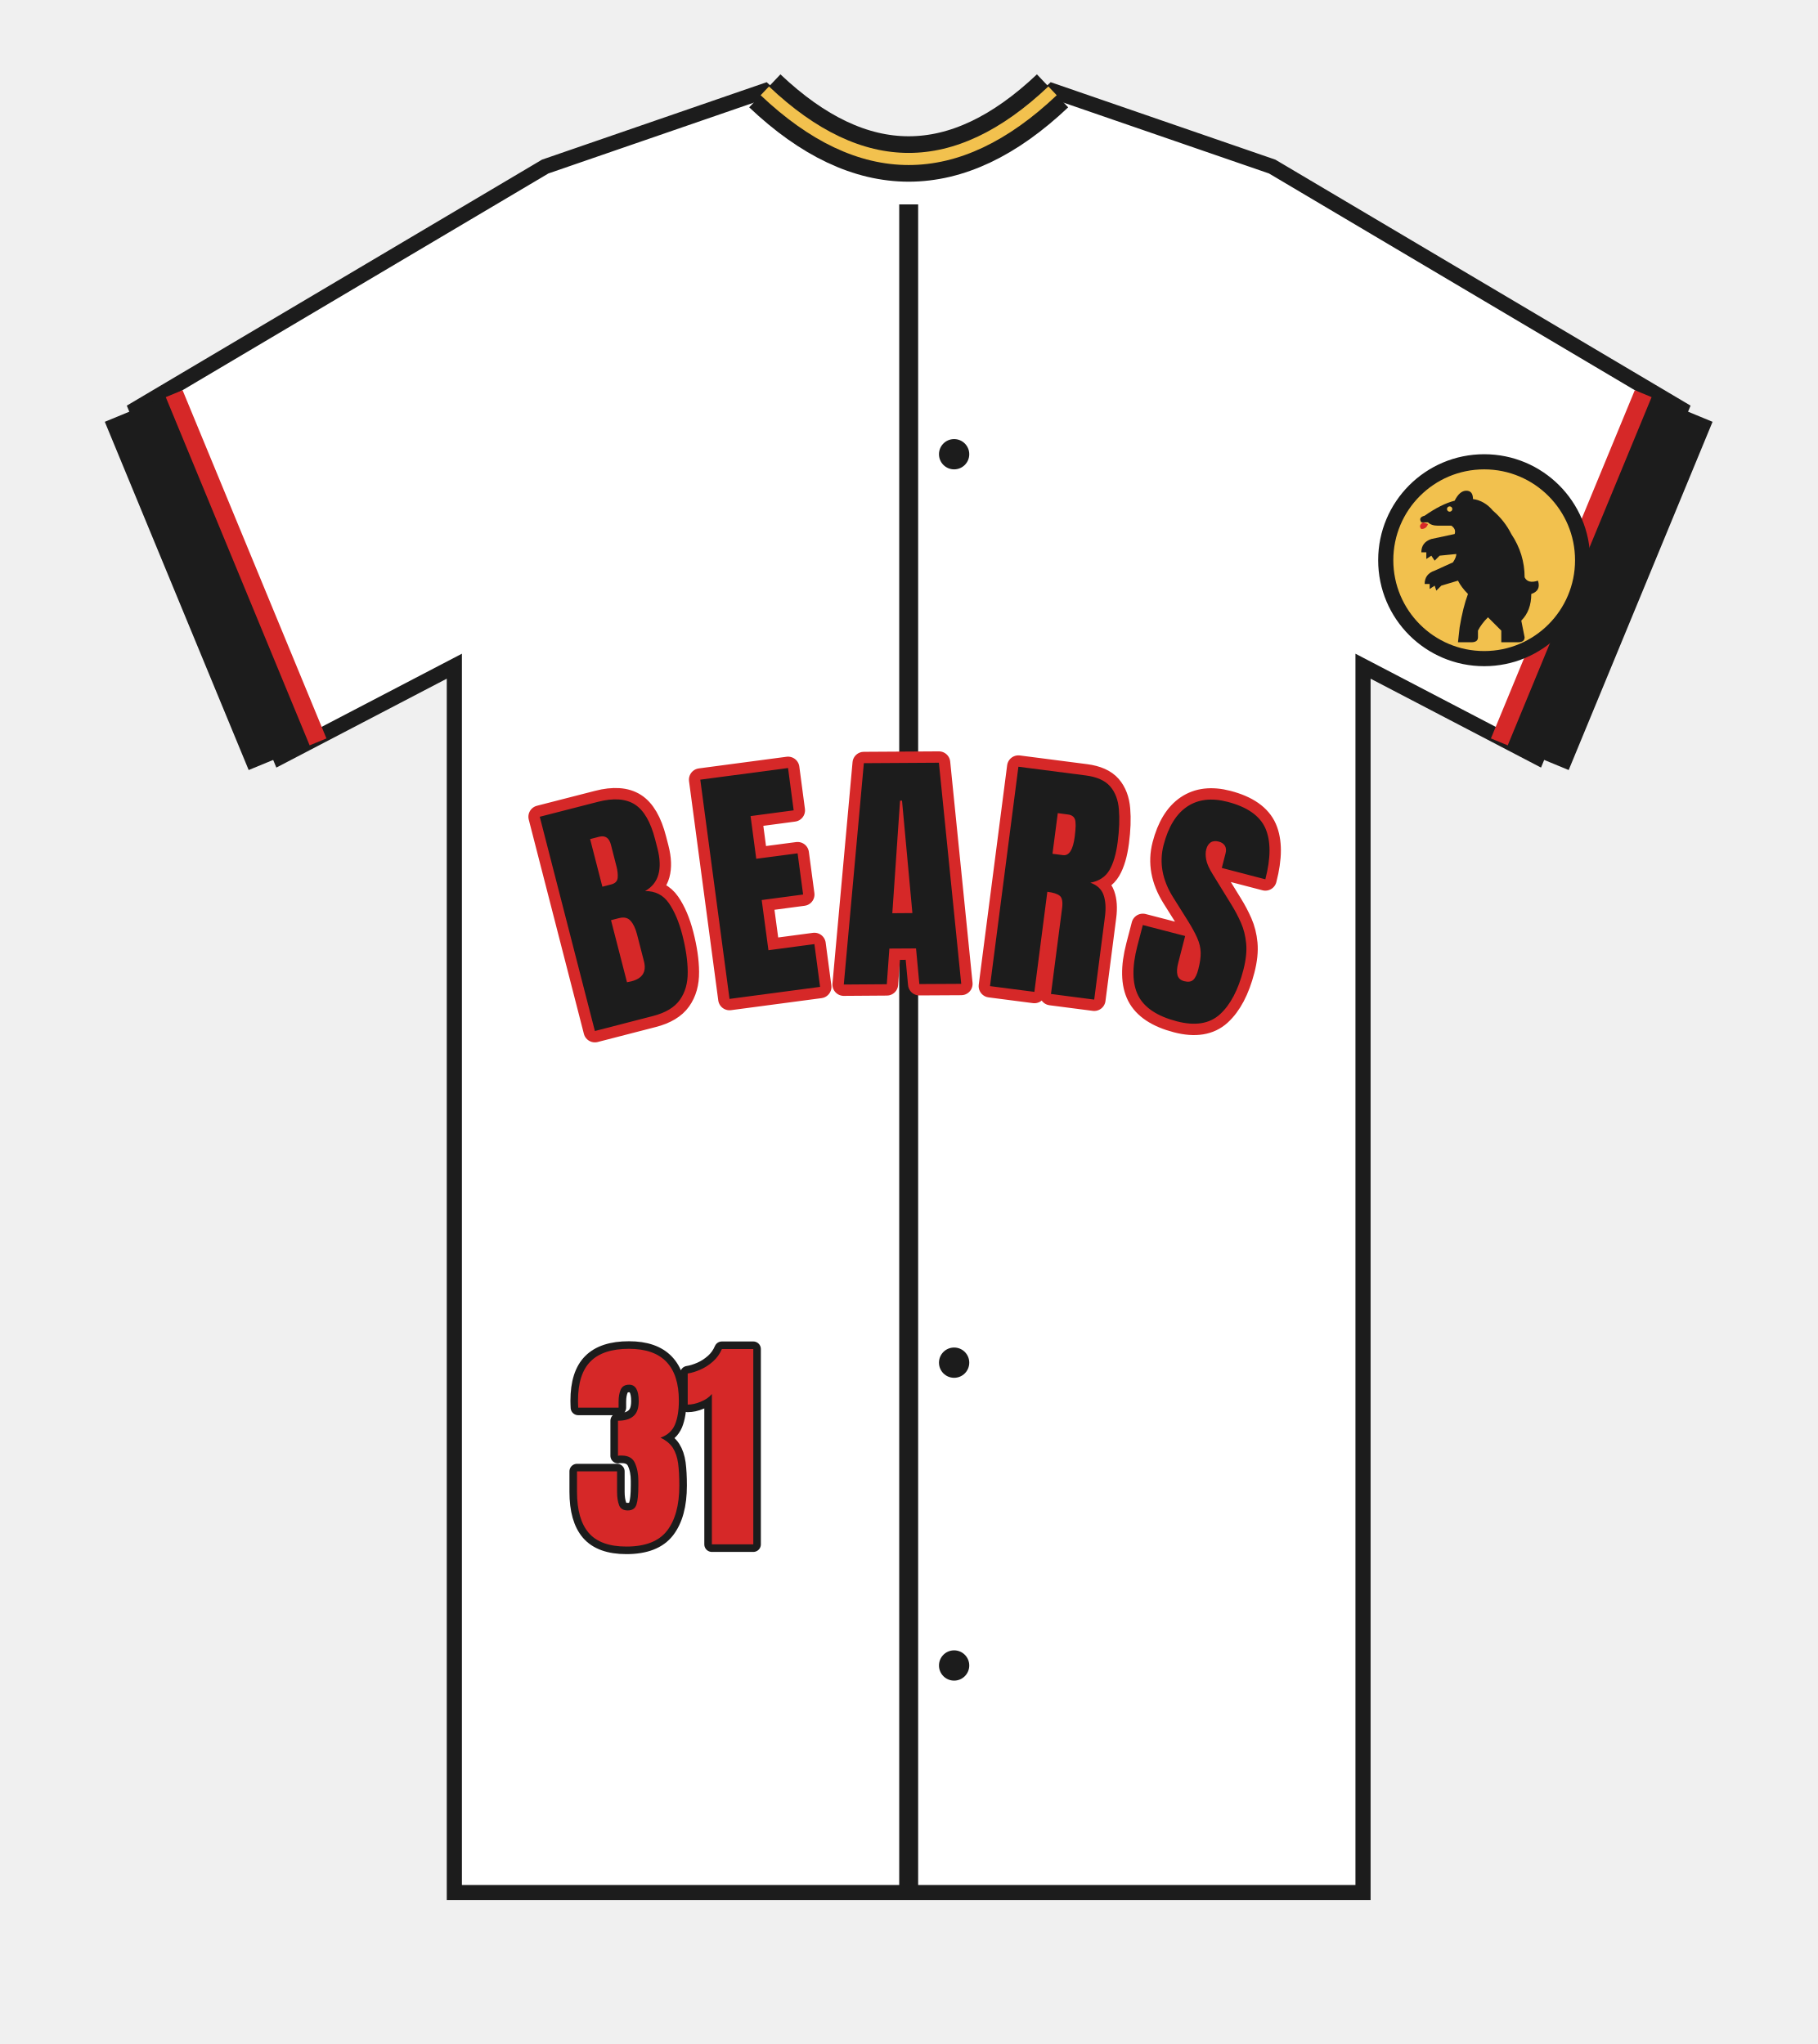
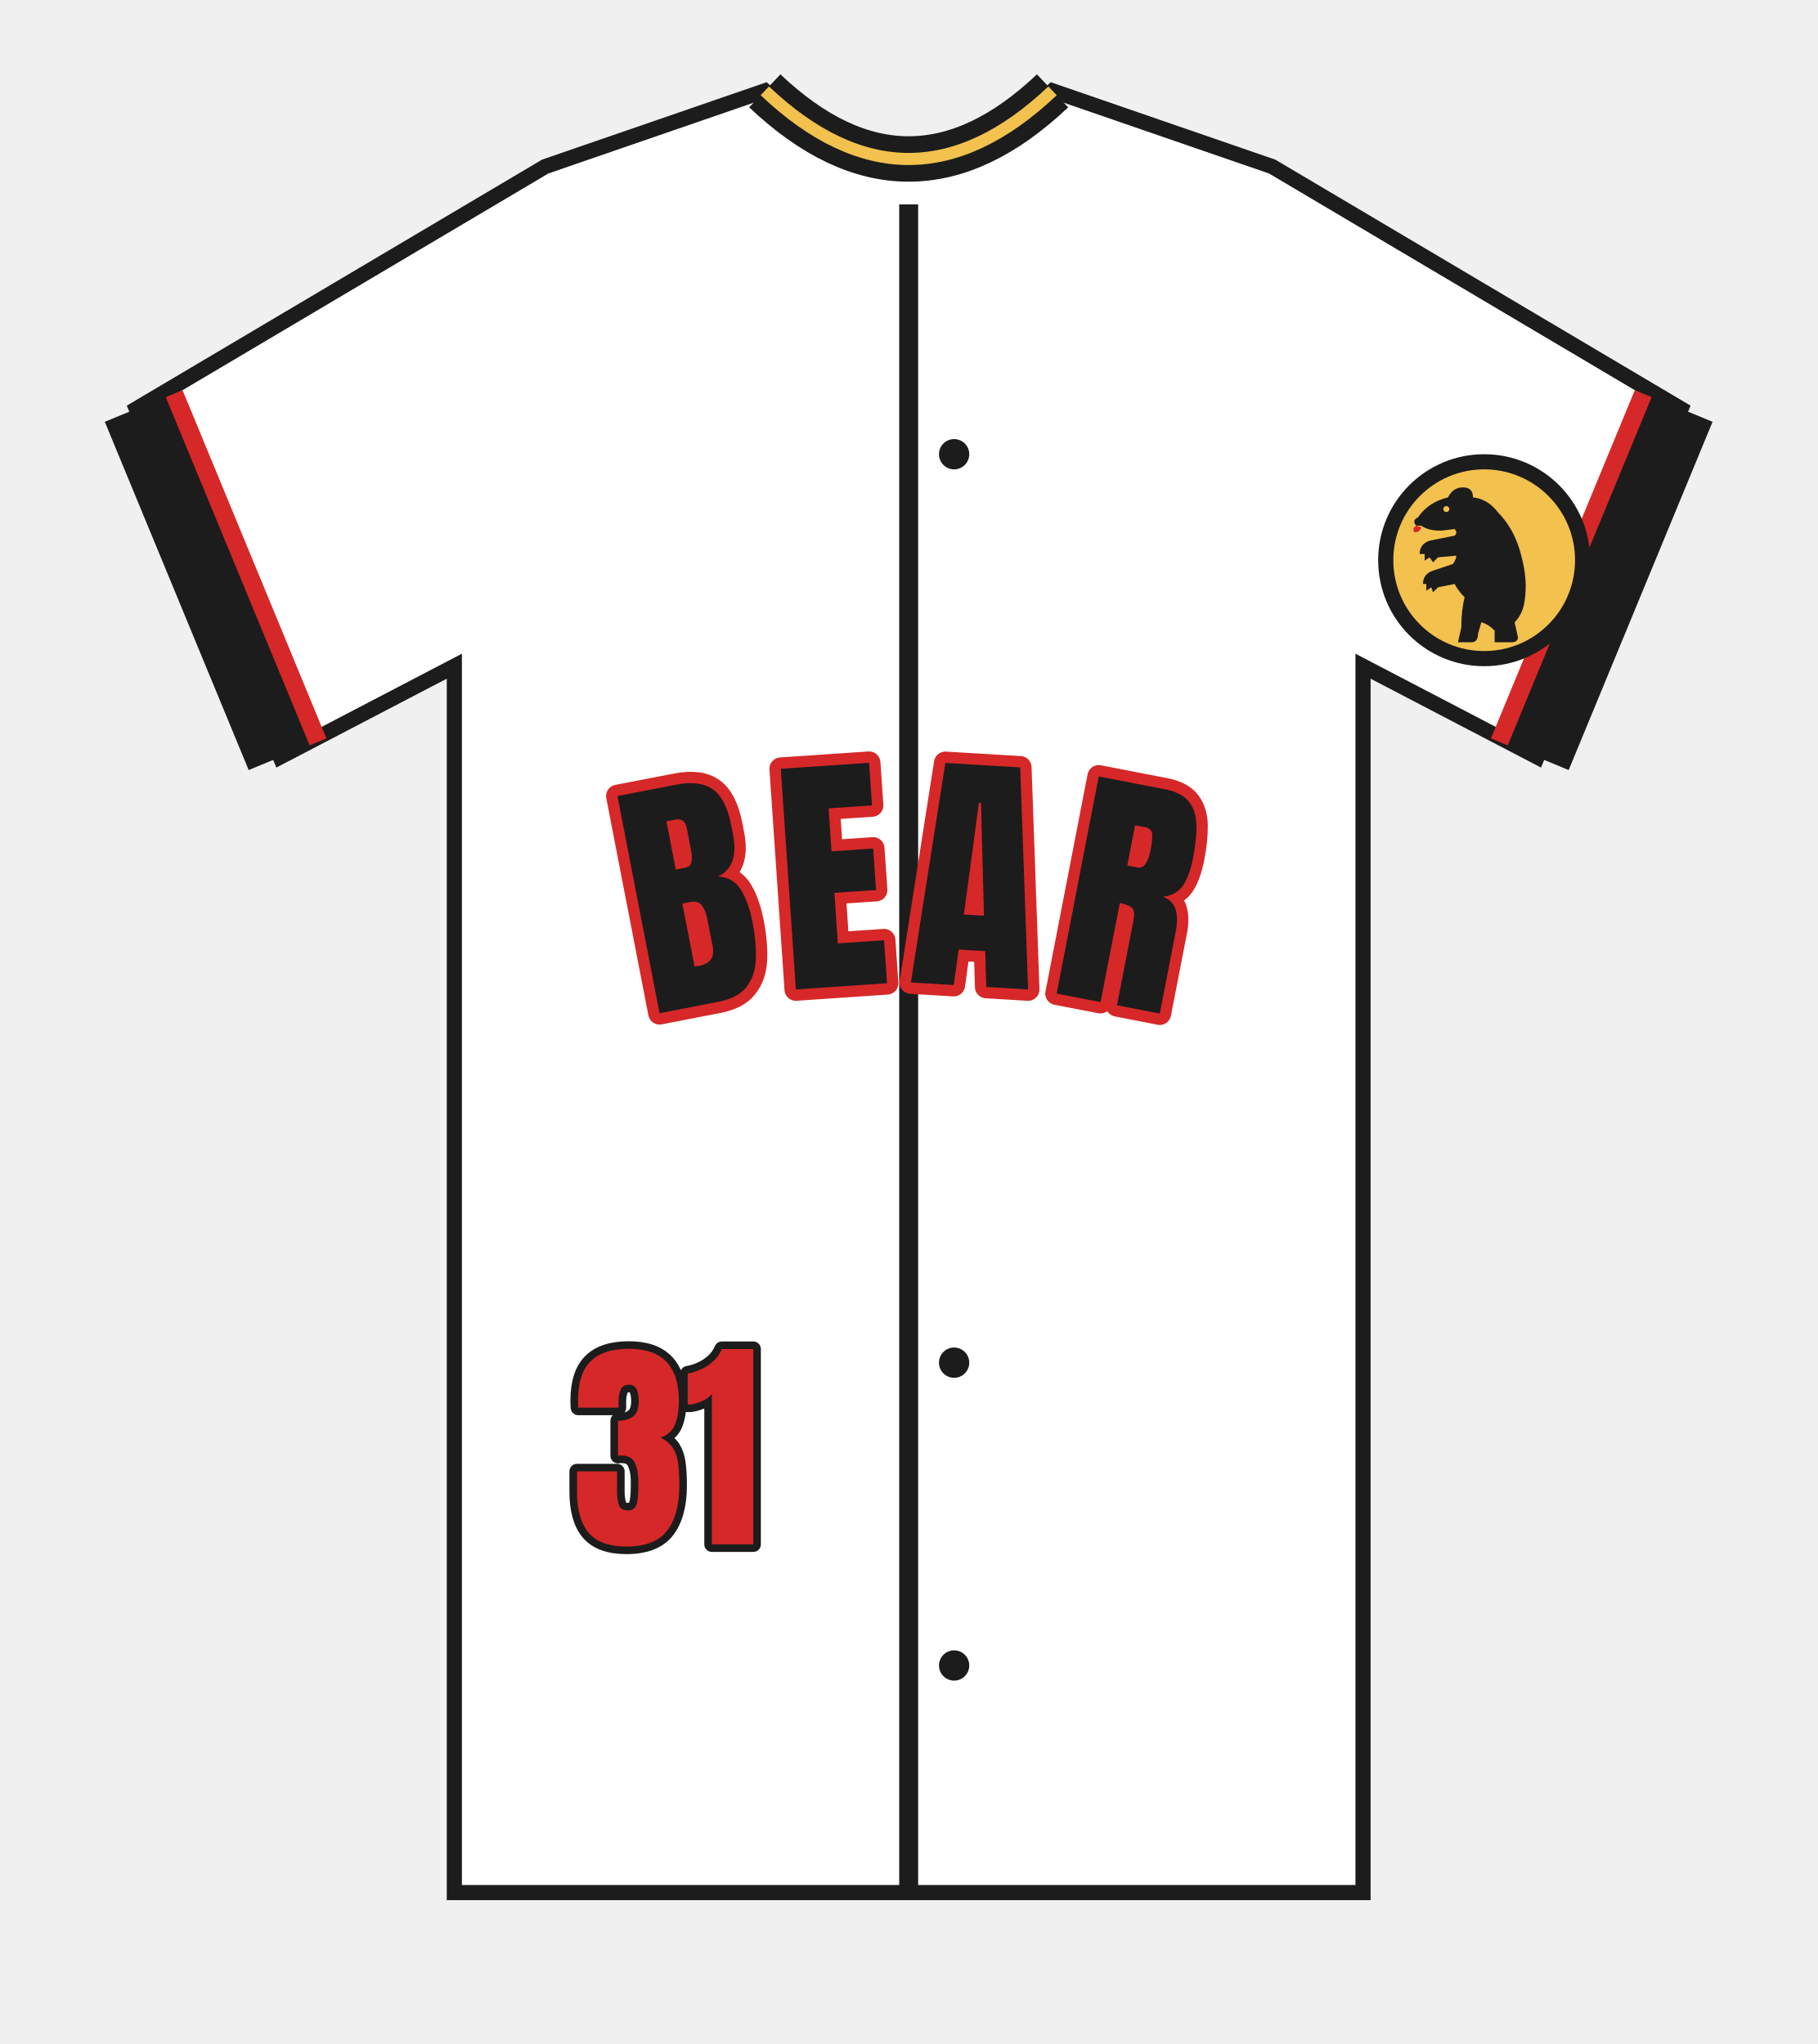
<svg xmlns="http://www.w3.org/2000/svg" viewBox="0 0 240 270" width="240" height="270" role="img" aria-label="Berlin jersey home">
  <defs>
    <path id="jersey" d="M72 22 L101 12 Q120 30 139 12 L168 22 L222 54 L203 100 L180 88 L180 250 L60 250 L60 88 L37 100 L18 54 Z" />
-     <path id="bear" d="M12 21 Q22 14 30 12 Q33 6 37 6 Q41 6 41 11 Q48 12 53 18 Q60 24 64 32 Q72 44 72 58 Q74 62 80 60 Q82 66 76 68 Q76 78 70 84 L72 94 Q72 97 68 97 L58 97 L58 90 Q54 86 50 82 Q46 86 44 90 L44 94 Q44 97 40 97 L32 97 L33 88 Q35 76 38 68 Q34 64 32 60 L22 63 L19 66 L18 63 L15 65 L15 62 L12 62 Q12 56 18 54 L29 49 Q31 46 31 44 L21 45 L18 48 L16 45 L13 47 L13 43 L10 43 Q10 37 16 35 L30 32 Q31 29 28 27 L20 27 Q16 27 14 25 L10 25 Q8 22 12 21 Z" />
+     <path id="bear" d="M8 22 Q14 13 26 10 Q29 4 35 4 Q41 4 41 10 Q50 11 56 19 Q66 29 70 45 Q74 60 72 72 Q71 80 66 85 L68 94 Q68 97 64 97 L54 97 L54 90 Q50 86 46 85 L44 92 Q44 97 40 97 L32 97 L34 88 Q34 78 36 70 Q32 66 30 62 L20 64 L17 67 L16 64 L13 66 L13 62 L11 62 Q11 56 17 54 L29 50 Q31 47 31 45 L20 46 L17 49 L15 46 L12 48 L12 44 L9 44 Q9 38 15 36 L30 33 Q32 31 30 29 L22 30 Q14 30 10 27 L7 27 Q4 24 8 22 Z" />
  </defs>
  <use href="#jersey" fill="#FFFFFF" stroke="#1C1C1C" stroke-width="2" />
  <path d="M101 12 Q120 30 139 12" fill="none" stroke="#1C1C1C" stroke-width="6" />
  <path d="M101 12 Q120 30 139 12" fill="none" stroke="#F2C14E" stroke-width="1.6" />
  <path d="M120 27 V250" stroke="#1C1C1C" stroke-width="2.5" />
  <g fill="#1C1C1C">
    <circle cx="126" cy="60" r="2" />
    <circle cx="126" cy="180" r="2" />
    <circle cx="126" cy="220" r="2" />
  </g>
  <path d="M37 100 L18 54" stroke="#1C1C1C" stroke-width="9" />
  <path d="M203 100 L222 54" stroke="#1C1C1C" stroke-width="9" />
  <path d="M42 98 L23 52" stroke="#D62828" stroke-width="2.4" />
  <path d="M198 98 L217 52" stroke="#D62828" stroke-width="2.4" />
-   <path d="M78.56 136.19 71.28 107.89 78.95 105.92Q82.03 105.12 83.83 106.26Q85.62 107.4 86.51 110.86L86.83 112.1Q87.34 114.09 86.95 115.51Q86.55 116.94 85.19 117.7Q87.22 117.69 88.33 119.3Q89.44 120.91 90.1 123.46Q90.81 126.21 90.82 128.4Q90.84 130.59 89.78 132.08Q88.72 133.57 86.23 134.21ZM79.55 117.13 80.71 116.83Q81.5 116.63 81.57 115.96Q81.63 115.29 81.41 114.44L80.68 111.59Q80.33 110.22 79.12 110.53L77.93 110.84ZM83.37 129.63Q85.58 129.07 85.04 126.98L84.13 123.44Q83.82 122.23 83.27 121.63Q82.73 121.02 81.74 121.28L80.69 121.55L82.8 129.75Q83.16 129.69 83.37 129.63Z M96.34 131.95 92.48 102.99 104.07 101.45 104.81 107.04 99.12 107.8 99.87 113.44 105.33 112.72 106.06 118.16 100.59 118.89 101.48 125.52 107.55 124.71 108.3 130.36Z M111.43 130.05 114.08 100.81 123.99 100.75 126.94 129.96 121.41 129.99 120.97 125.28 117.45 125.3 117.11 130.01ZM117.84 120.63 120.49 120.61 119.12 105.76 118.86 105.77Z M130.74 130.26 134.49 101.28 143.38 102.43Q145.6 102.72 146.61 103.88Q147.61 105.04 147.76 106.91Q147.92 108.78 147.6 111.23Q147.29 113.6 146.51 114.94Q145.72 116.28 143.99 116.6Q145.32 117.06 145.73 118.21Q146.14 119.36 145.92 121.07L144.5 132.04L138.79 131.3L140.26 119.96Q140.42 118.69 139.94 118.32Q139.46 117.94 138.31 117.8L136.6 131.02ZM138.99 112.78 140.39 112.96Q141.6 113.11 141.93 110.5Q142.15 108.8 141.96 108.24Q141.76 107.68 141.04 107.59L139.69 107.41Z M155.41 134.91Q151.53 133.9 150.32 131.53Q149.11 129.16 150.2 124.95L150.92 122.19L156.51 123.64L155.6 127.17Q155.34 128.15 155.49 128.78Q155.65 129.42 156.39 129.61Q157.16 129.81 157.57 129.44Q157.99 129.06 158.25 128.03Q158.59 126.73 158.56 125.79Q158.53 124.85 158.1 123.89Q157.68 122.93 156.83 121.57L154.91 118.51Q152.77 115.08 153.66 111.63Q154.6 108.01 156.77 106.55Q158.94 105.09 162.12 105.92Q166.01 106.93 167.11 109.42Q168.2 111.92 167.1 116.15L161.35 114.65L161.85 112.71Q162 112.13 161.76 111.72Q161.51 111.32 160.95 111.17Q160.28 111 159.86 111.29Q159.45 111.59 159.3 112.18Q159.14 112.78 159.29 113.55Q159.43 114.33 160.14 115.47L162.59 119.45Q163.33 120.64 163.88 121.89Q164.43 123.14 164.57 124.64Q164.71 126.14 164.2 128.12Q163.17 132.1 161.11 133.98Q159.05 135.86 155.41 134.91Z" fill="#1C1C1C" stroke="#D62828" stroke-width="3" stroke-linejoin="round" paint-order="stroke" />
+   <path d="M87.1 133.84 81.54 105.15 89.32 103.65Q92.45 103.04 94.17 104.29Q95.89 105.53 96.57 109.04L96.81 110.29Q97.2 112.31 96.72 113.71Q96.24 115.11 94.83 115.78Q96.86 115.9 97.87 117.57Q98.88 119.24 99.38 121.84Q99.92 124.62 99.81 126.81Q99.69 129 98.54 130.42Q97.4 131.84 94.87 132.33ZM89.24 114.87 90.41 114.64Q91.21 114.49 91.32 113.83Q91.43 113.16 91.26 112.3L90.7 109.41Q90.44 108.03 89.21 108.26L88.01 108.5ZM92.3 127.59Q94.53 127.16 94.12 125.04L93.42 121.45Q93.19 120.23 92.68 119.59Q92.18 118.95 91.17 119.15L90.11 119.35L91.72 127.67Q92.08 127.63 92.3 127.59Z M105.1 130.7 103.11 101.55 114.77 100.76 115.16 106.39 109.43 106.78 109.81 112.46 115.31 112.08 115.69 117.57 110.19 117.94 110.64 124.62 116.75 124.2 117.14 129.88Z M120.29 129.78 124.84 100.78 134.73 101.37 135.77 130.7 130.25 130.37 130.11 125.64 126.6 125.43 125.95 130.12ZM127.29 120.8 129.94 120.96 129.55 106.05 129.28 106.03Z M139.54 131.25 145.1 102.56 153.9 104.27Q156.1 104.7 157.03 105.92Q157.96 107.14 158 109.01Q158.03 110.89 157.56 113.32Q157.1 115.66 156.24 116.95Q155.37 118.23 153.62 118.45Q154.92 118.99 155.26 120.17Q155.6 121.34 155.27 123.03L153.16 133.89L147.51 132.79L149.69 121.56Q149.93 120.31 149.47 119.91Q149.02 119.51 147.88 119.28L145.34 132.37ZM148.87 114.32 150.26 114.59Q151.45 114.82 151.95 112.23Q152.28 110.55 152.12 109.98Q151.96 109.41 151.24 109.27L149.9 109.01Z" fill="#1C1C1C" stroke="#D62828" stroke-width="3" stroke-linejoin="round" paint-order="stroke" />
  <path d="M82.72 204.29Q79.31 204.29 77.75 202.49Q76.2 200.69 76.2 197.06V194.36H81.49V197.07Q81.49 198.1 81.75 198.81Q82 199.52 82.9 199.52Q83.8 199.52 84.05 198.75Q84.3 197.98 84.3 196.24V195.59Q84.3 194.26 83.85 193.26Q83.41 192.27 82.1 192.27Q81.94 192.27 81.82 192.27Q81.69 192.28 81.61 192.3V187.67Q82.94 187.67 83.64 187.07Q84.35 186.48 84.35 185.09Q84.35 182.91 83.09 182.91Q82.27 182.91 81.98 183.54Q81.69 184.18 81.69 185.16V185.94H76.36Q76.35 185.76 76.34 185.51Q76.33 185.26 76.33 185.03Q76.33 181.49 77.99 179.83Q79.64 178.17 83.06 178.17Q89.65 178.17 89.65 185.03Q89.65 186.93 89.14 188.17Q88.62 189.41 87.23 189.91Q88.33 190.44 88.86 191.26Q89.38 192.08 89.55 193.29Q89.71 194.51 89.71 196.24Q89.71 200.1 88.09 202.2Q86.47 204.29 82.72 204.29Z M94.01 204V184.14Q93.49 184.77 92.56 185.15Q91.64 185.54 90.82 185.54V181.43Q91.6 181.31 92.49 180.92Q93.38 180.53 94.15 179.85Q94.92 179.17 95.33 178.2H99.48V204Z" fill="#D62828" stroke="#1C1C1C" stroke-width="2" stroke-linejoin="round" paint-order="stroke" />
  <g transform="translate(196 74)">
    <circle r="13" fill="#F2C14E" stroke="#1C1C1C" stroke-width="2" />
    <g transform="translate(-10.5 -10.5) scale(0.22)">
      <use href="#bear" fill="#1C1C1C" />
-       <circle cx="27" cy="17" r="1.6" fill="#F2C14E" />
-       <path d="M11 25 Q8 27 10 29 Q13 29 14 26 Z" fill="#D62828" />
+       <circle cx="25" cy="17" r="1.8" fill="#F2C14E" />
+       <path d="M7 27 Q4 29 6 31 Q9 31 10 28 Z" fill="#D62828" />
    </g>
  </g>
</svg>
